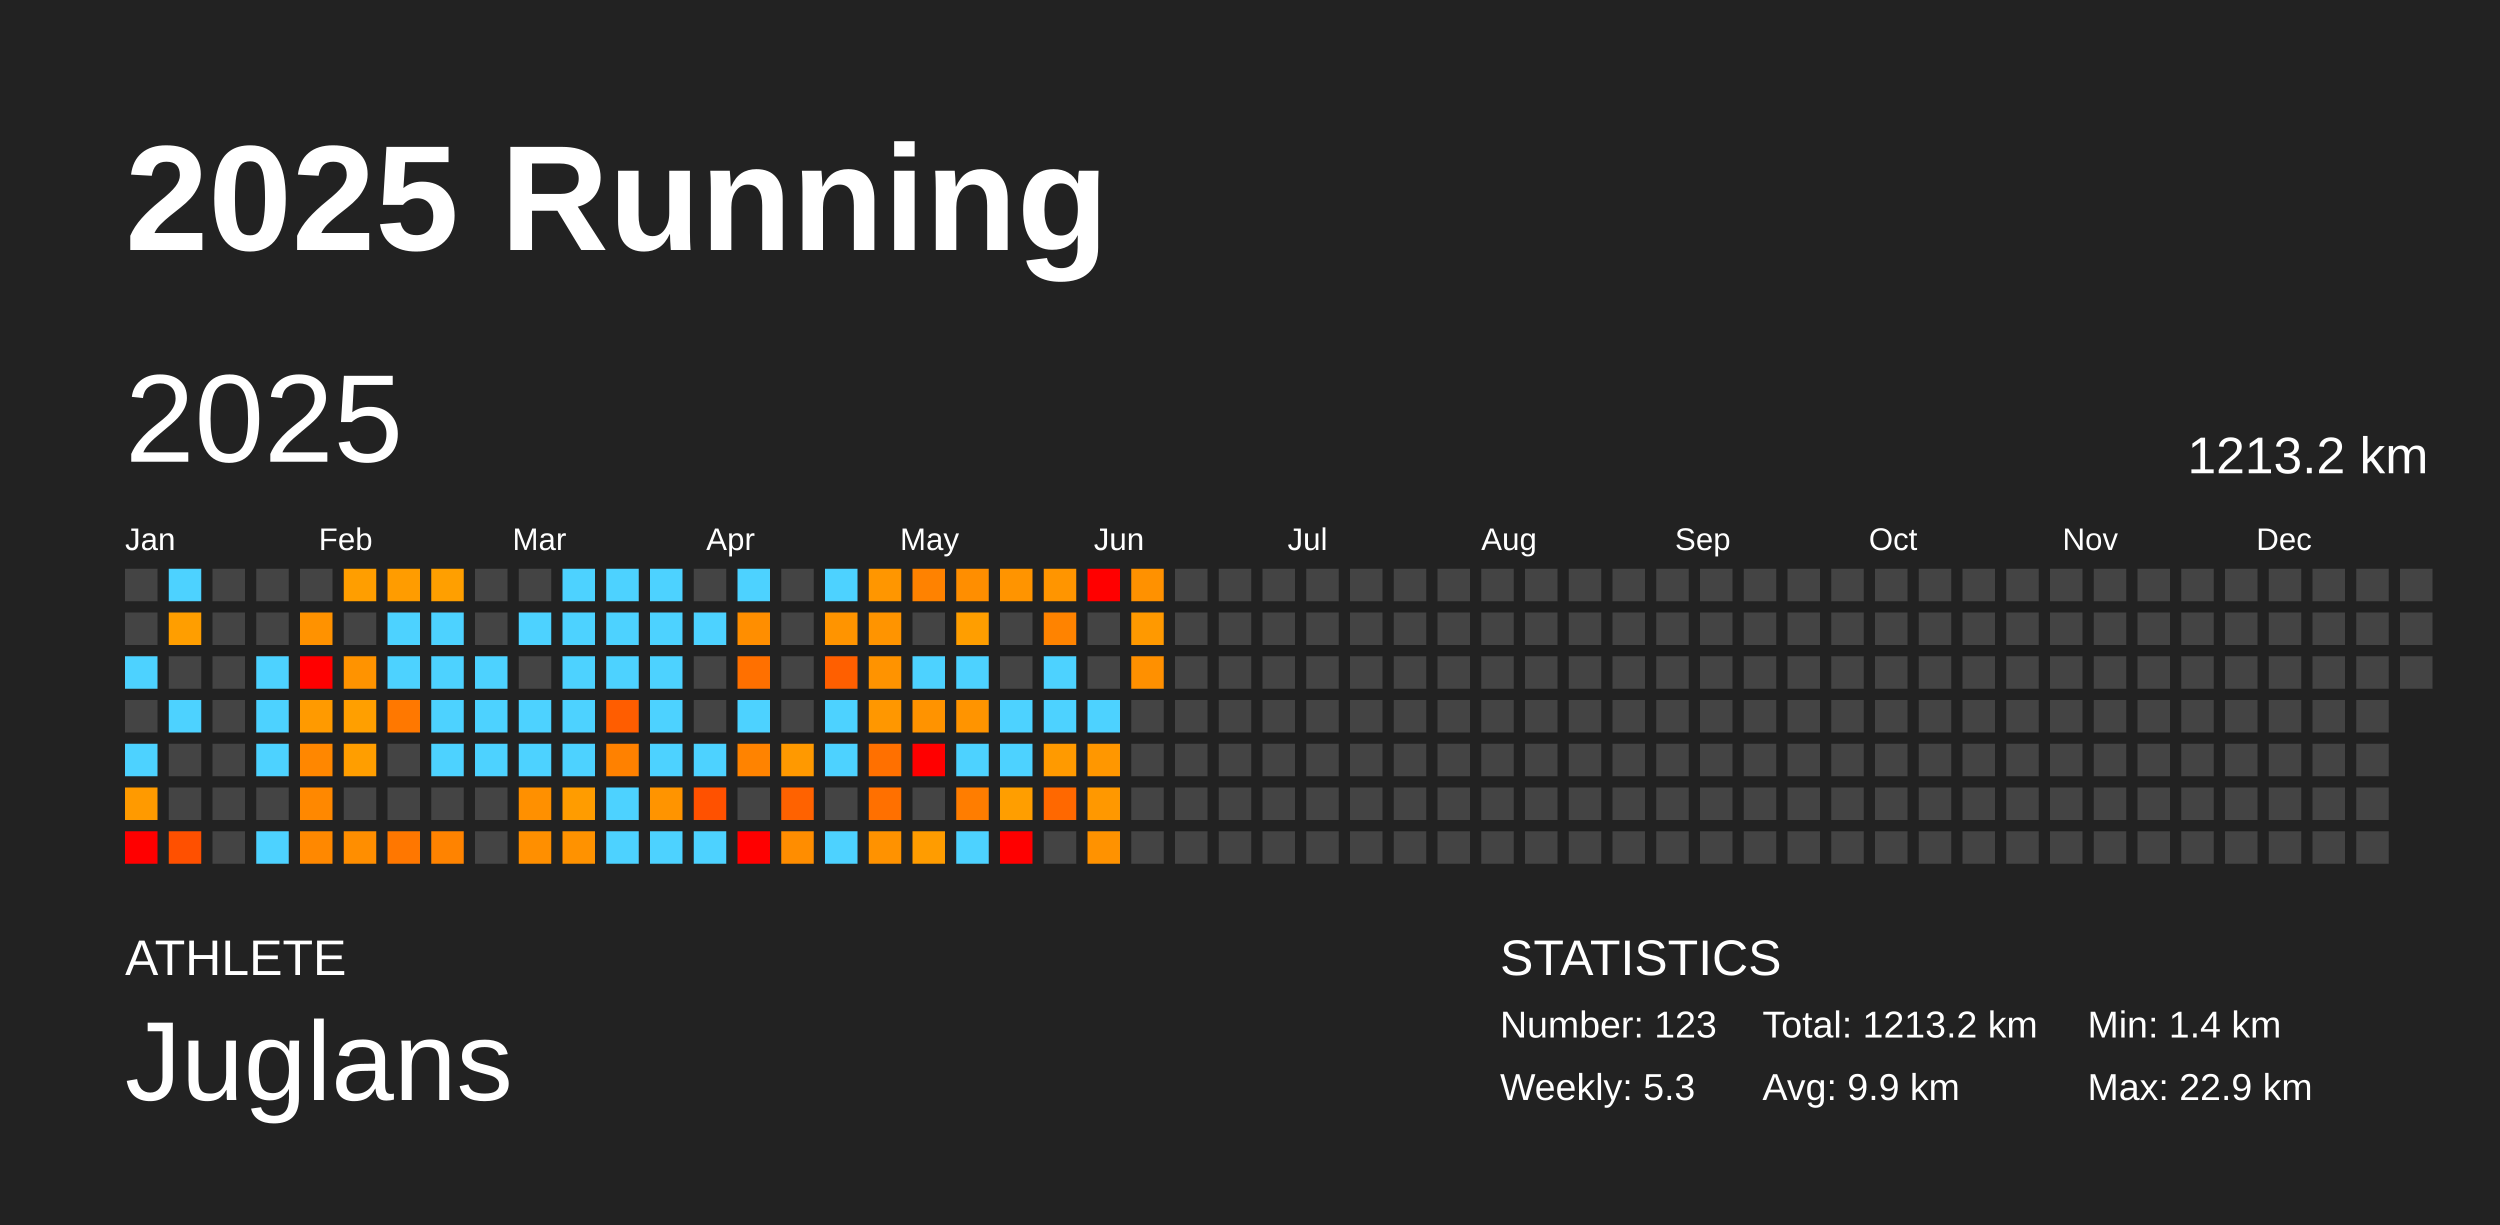
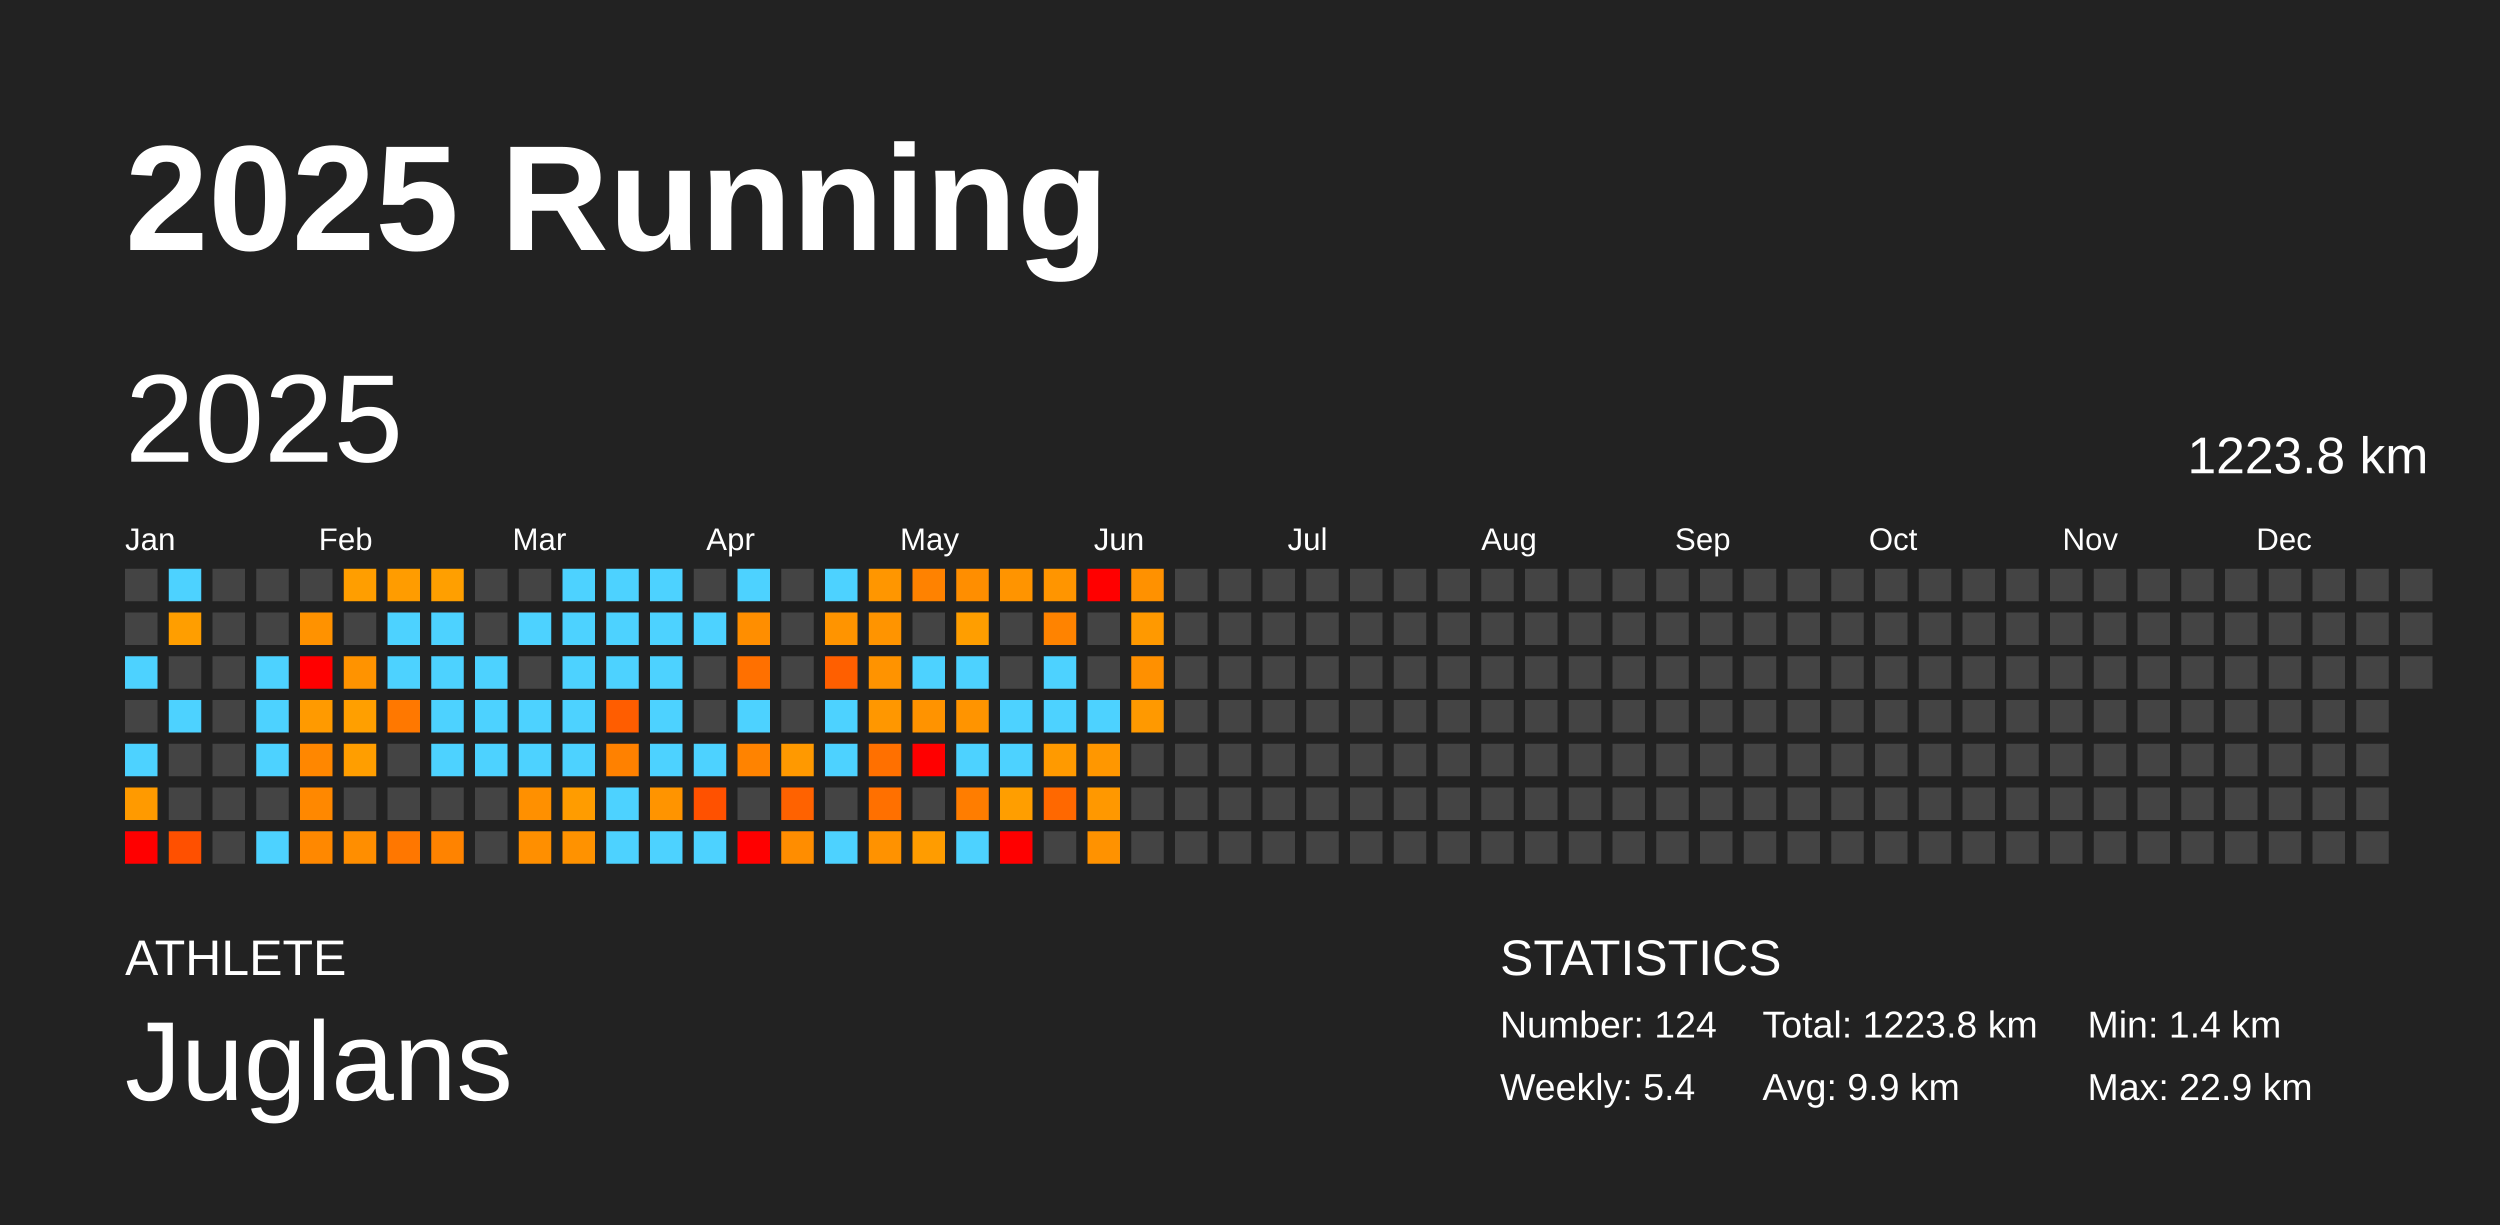
<svg xmlns="http://www.w3.org/2000/svg" baseProfile="full" height="98mm" version="1.1" viewBox="0,0,200,98" width="200mm">
  <defs />
  <rect fill="#222222" height="98" width="200" x="0" y="0" />
  <text fill="#FFFFFF" style="font-size:12px; font-family:Arial; font-weight:bold;" x="10" y="20">2025 Running</text>
  <text fill="#FFFFFF" style="font-size:4px; font-family:Arial" x="10" y="78">ATHLETE</text>
  <text fill="#FFFFFF" style="font-size:9px; font-family:Arial" x="10" y="88">Juglans</text>
  <text fill="#FFFFFF" style="font-size:4px; font-family:Arial" x="120" y="78">STATISTICS</text>
-   <text fill="#FFFFFF" style="font-size:3px; font-family:Arial" x="120" y="83">Number: 123</text>
-   <text fill="#FFFFFF" style="font-size:3px; font-family:Arial" x="120" y="88">Weekly: 5.3</text>
-   <text fill="#FFFFFF" style="font-size:3px; font-family:Arial" x="141" y="83">Total: 1213.2 km</text>
+   <text fill="#FFFFFF" style="font-size:3px; font-family:Arial" x="120" y="83">Number: 124</text>
+   <text fill="#FFFFFF" style="font-size:3px; font-family:Arial" x="120" y="88">Weekly: 5.4</text>
+   <text fill="#FFFFFF" style="font-size:3px; font-family:Arial" x="141" y="83">Total: 1223.8 km</text>
  <text fill="#FFFFFF" style="font-size:3px; font-family:Arial" x="141" y="88">Avg: 9.9 km</text>
  <text fill="#FFFFFF" style="font-size:3px; font-family:Arial" x="167" y="83">Min: 1.4 km</text>
  <text fill="#FFFFFF" style="font-size:3px; font-family:Arial" x="167" y="88">Max: 22.9 km</text>
  <text dominant-baseline="hanging" fill="#FFFFFF" style="font-size:10.0px; font-family:Arial;" x="10" y="30">2025</text>
-   <text dominant-baseline="hanging" fill="#FFFFFF" style="font-size:4.125px; font-family:Arial;" x="175" y="35">1213.2 km</text>
+   <text dominant-baseline="hanging" fill="#FFFFFF" style="font-size:4.125px; font-family:Arial;" x="175" y="35">1223.8 km</text>
  <text fill="#FFFFFF" style="font-size:2.5px; font-family:Arial" x="10.0" y="44">Jan</text>
  <text fill="#FFFFFF" style="font-size:2.5px; font-family:Arial" x="25.5" y="44">Feb</text>
  <text fill="#FFFFFF" style="font-size:2.5px; font-family:Arial" x="41.0" y="44">Mar</text>
  <text fill="#FFFFFF" style="font-size:2.5px; font-family:Arial" x="56.5" y="44">Apr</text>
  <text fill="#FFFFFF" style="font-size:2.5px; font-family:Arial" x="72.0" y="44">May</text>
  <text fill="#FFFFFF" style="font-size:2.5px; font-family:Arial" x="87.5" y="44">Jun</text>
  <text fill="#FFFFFF" style="font-size:2.5px; font-family:Arial" x="103.0" y="44">Jul</text>
  <text fill="#FFFFFF" style="font-size:2.5px; font-family:Arial" x="118.5" y="44">Aug</text>
  <text fill="#FFFFFF" style="font-size:2.5px; font-family:Arial" x="134.0" y="44">Sep</text>
  <text fill="#FFFFFF" style="font-size:2.5px; font-family:Arial" x="149.5" y="44">Oct</text>
  <text fill="#FFFFFF" style="font-size:2.5px; font-family:Arial" x="165.0" y="44">Nov</text>
  <text fill="#FFFFFF" style="font-size:2.5px; font-family:Arial" x="180.5" y="44">Dec</text>
  <rect fill="#444444" height="2.6" width="2.6" x="10.0" y="45.5" />
  <rect fill="#444444" height="2.6" width="2.6" x="10.0" y="49.0" />
  <rect fill="#4dd2ff" height="2.6" width="2.6" x="10.0" y="52.5" />
  <rect fill="#444444" height="2.6" width="2.6" x="10.0" y="56.0" />
  <rect fill="#4dd2ff" height="2.6" width="2.6" x="10.0" y="59.5" />
  <rect fill="#ff9a00" height="2.6" width="2.6" x="10.0" y="63.0" />
  <rect fill="red" height="2.6" width="2.6" x="10.0" y="66.5" />
  <rect fill="#4dd2ff" height="2.6" width="2.6" x="13.5" y="45.5" />
  <rect fill="#ff9e00" height="2.6" width="2.6" x="13.5" y="49.0" />
  <rect fill="#444444" height="2.6" width="2.6" x="13.5" y="52.5" />
  <rect fill="#4dd2ff" height="2.6" width="2.6" x="13.5" y="56.0" />
  <rect fill="#444444" height="2.6" width="2.6" x="13.5" y="59.5" />
  <rect fill="#444444" height="2.6" width="2.6" x="13.5" y="63.0" />
  <rect fill="#ff5000" height="2.6" width="2.6" x="13.5" y="66.5" />
  <rect fill="#444444" height="2.6" width="2.6" x="17.0" y="45.5" />
  <rect fill="#444444" height="2.6" width="2.6" x="17.0" y="49.0" />
  <rect fill="#444444" height="2.6" width="2.6" x="17.0" y="52.5" />
  <rect fill="#444444" height="2.6" width="2.6" x="17.0" y="56.0" />
  <rect fill="#444444" height="2.6" width="2.6" x="17.0" y="59.5" />
  <rect fill="#444444" height="2.6" width="2.6" x="17.0" y="63.0" />
  <rect fill="#444444" height="2.6" width="2.6" x="17.0" y="66.5" />
  <rect fill="#444444" height="2.6" width="2.6" x="20.5" y="45.5" />
  <rect fill="#444444" height="2.6" width="2.6" x="20.5" y="49.0" />
  <rect fill="#4dd2ff" height="2.6" width="2.6" x="20.5" y="52.5" />
  <rect fill="#4dd2ff" height="2.6" width="2.6" x="20.5" y="56.0" />
  <rect fill="#4dd2ff" height="2.6" width="2.6" x="20.5" y="59.5" />
  <rect fill="#444444" height="2.6" width="2.6" x="20.5" y="63.0" />
  <rect fill="#4dd2ff" height="2.6" width="2.6" x="20.5" y="66.5" />
  <rect fill="#444444" height="2.6" width="2.6" x="24.0" y="45.5" />
  <rect fill="#ff9200" height="2.6" width="2.6" x="24.0" y="49.0" />
  <rect fill="red" height="2.6" width="2.6" x="24.0" y="52.5" />
  <rect fill="#ff9a00" height="2.6" width="2.6" x="24.0" y="56.0" />
  <rect fill="#ff8700" height="2.6" width="2.6" x="24.0" y="59.5" />
  <rect fill="#ff8800" height="2.6" width="2.6" x="24.0" y="63.0" />
  <rect fill="#ff8800" height="2.6" width="2.6" x="24.0" y="66.5" />
  <rect fill="#ff9e00" height="2.6" width="2.6" x="27.5" y="45.5" />
  <rect fill="#444444" height="2.6" width="2.6" x="27.5" y="49.0" />
  <rect fill="#ff9300" height="2.6" width="2.6" x="27.5" y="52.5" />
  <rect fill="#ff9f00" height="2.6" width="2.6" x="27.5" y="56.0" />
  <rect fill="#ff9e00" height="2.6" width="2.6" x="27.5" y="59.5" />
  <rect fill="#444444" height="2.6" width="2.6" x="27.5" y="63.0" />
  <rect fill="#ff8e00" height="2.6" width="2.6" x="27.5" y="66.5" />
  <rect fill="#ff9c00" height="2.6" width="2.6" x="31.0" y="45.5" />
  <rect fill="#4dd2ff" height="2.6" width="2.6" x="31.0" y="49.0" />
  <rect fill="#4dd2ff" height="2.6" width="2.6" x="31.0" y="52.5" />
  <rect fill="#ff7800" height="2.6" width="2.6" x="31.0" y="56.0" />
  <rect fill="#444444" height="2.6" width="2.6" x="31.0" y="59.5" />
  <rect fill="#444444" height="2.6" width="2.6" x="31.0" y="63.0" />
  <rect fill="#ff7700" height="2.6" width="2.6" x="31.0" y="66.5" />
  <rect fill="#ff9f00" height="2.6" width="2.6" x="34.5" y="45.5" />
  <rect fill="#4dd2ff" height="2.6" width="2.6" x="34.5" y="49.0" />
  <rect fill="#4dd2ff" height="2.6" width="2.6" x="34.5" y="52.5" />
  <rect fill="#4dd2ff" height="2.6" width="2.6" x="34.5" y="56.0" />
  <rect fill="#4dd2ff" height="2.6" width="2.6" x="34.5" y="59.5" />
  <rect fill="#444444" height="2.6" width="2.6" x="34.5" y="63.0" />
  <rect fill="#ff8300" height="2.6" width="2.6" x="34.5" y="66.5" />
  <rect fill="#444444" height="2.6" width="2.6" x="38.0" y="45.5" />
  <rect fill="#444444" height="2.6" width="2.6" x="38.0" y="49.0" />
  <rect fill="#4dd2ff" height="2.6" width="2.6" x="38.0" y="52.5" />
  <rect fill="#4dd2ff" height="2.6" width="2.6" x="38.0" y="56.0" />
  <rect fill="#4dd2ff" height="2.6" width="2.6" x="38.0" y="59.5" />
  <rect fill="#444444" height="2.6" width="2.6" x="38.0" y="63.0" />
  <rect fill="#444444" height="2.6" width="2.6" x="38.0" y="66.5" />
  <rect fill="#444444" height="2.6" width="2.6" x="41.5" y="45.5" />
  <rect fill="#4dd2ff" height="2.6" width="2.6" x="41.5" y="49.0" />
  <rect fill="#444444" height="2.6" width="2.6" x="41.5" y="52.5" />
  <rect fill="#4dd2ff" height="2.6" width="2.6" x="41.5" y="56.0" />
  <rect fill="#4dd2ff" height="2.6" width="2.6" x="41.5" y="59.5" />
  <rect fill="#ff9000" height="2.6" width="2.6" x="41.5" y="63.0" />
  <rect fill="#ff8f00" height="2.6" width="2.6" x="41.5" y="66.5" />
  <rect fill="#4dd2ff" height="2.6" width="2.6" x="45.0" y="45.5" />
  <rect fill="#4dd2ff" height="2.6" width="2.6" x="45.0" y="49.0" />
  <rect fill="#4dd2ff" height="2.6" width="2.6" x="45.0" y="52.5" />
  <rect fill="#4dd2ff" height="2.6" width="2.6" x="45.0" y="56.0" />
  <rect fill="#4dd2ff" height="2.6" width="2.6" x="45.0" y="59.5" />
  <rect fill="#ff9c00" height="2.6" width="2.6" x="45.0" y="63.0" />
  <rect fill="#ff9200" height="2.6" width="2.6" x="45.0" y="66.5" />
  <rect fill="#4dd2ff" height="2.6" width="2.6" x="48.5" y="45.5" />
  <rect fill="#4dd2ff" height="2.6" width="2.6" x="48.5" y="49.0" />
  <rect fill="#4dd2ff" height="2.6" width="2.6" x="48.5" y="52.5" />
  <rect fill="#ff5d00" height="2.6" width="2.6" x="48.5" y="56.0" />
  <rect fill="#ff8100" height="2.6" width="2.6" x="48.5" y="59.5" />
  <rect fill="#4dd2ff" height="2.6" width="2.6" x="48.5" y="63.0" />
  <rect fill="#4dd2ff" height="2.6" width="2.6" x="48.5" y="66.5" />
  <rect fill="#4dd2ff" height="2.6" width="2.6" x="52.0" y="45.5" />
  <rect fill="#4dd2ff" height="2.6" width="2.6" x="52.0" y="49.0" />
  <rect fill="#4dd2ff" height="2.6" width="2.6" x="52.0" y="52.5" />
  <rect fill="#4dd2ff" height="2.6" width="2.6" x="52.0" y="56.0" />
  <rect fill="#4dd2ff" height="2.6" width="2.6" x="52.0" y="59.5" />
  <rect fill="#ff9400" height="2.6" width="2.6" x="52.0" y="63.0" />
  <rect fill="#4dd2ff" height="2.6" width="2.6" x="52.0" y="66.5" />
  <rect fill="#444444" height="2.6" width="2.6" x="55.5" y="45.5" />
  <rect fill="#4dd2ff" height="2.6" width="2.6" x="55.5" y="49.0" />
  <rect fill="#444444" height="2.6" width="2.6" x="55.5" y="52.5" />
  <rect fill="#444444" height="2.6" width="2.6" x="55.5" y="56.0" />
  <rect fill="#4dd2ff" height="2.6" width="2.6" x="55.5" y="59.5" />
  <rect fill="#ff5100" height="2.6" width="2.6" x="55.5" y="63.0" />
  <rect fill="#4dd2ff" height="2.6" width="2.6" x="55.5" y="66.5" />
  <rect fill="#4dd2ff" height="2.6" width="2.6" x="59.0" y="45.5" />
  <rect fill="#ff8e00" height="2.6" width="2.6" x="59.0" y="49.0" />
  <rect fill="#ff7000" height="2.6" width="2.6" x="59.0" y="52.5" />
  <rect fill="#4dd2ff" height="2.6" width="2.6" x="59.0" y="56.0" />
  <rect fill="#ff8300" height="2.6" width="2.6" x="59.0" y="59.5" />
  <rect fill="#444444" height="2.6" width="2.6" x="59.0" y="63.0" />
  <rect fill="red" height="2.6" width="2.6" x="59.0" y="66.5" />
  <rect fill="#444444" height="2.6" width="2.6" x="62.5" y="45.5" />
  <rect fill="#444444" height="2.6" width="2.6" x="62.5" y="49.0" />
  <rect fill="#444444" height="2.6" width="2.6" x="62.5" y="52.5" />
  <rect fill="#444444" height="2.6" width="2.6" x="62.5" y="56.0" />
  <rect fill="#ff9900" height="2.6" width="2.6" x="62.5" y="59.5" />
  <rect fill="#ff6200" height="2.6" width="2.6" x="62.5" y="63.0" />
  <rect fill="#ff8d00" height="2.6" width="2.6" x="62.5" y="66.5" />
  <rect fill="#4dd2ff" height="2.6" width="2.6" x="66.0" y="45.5" />
  <rect fill="#ff9400" height="2.6" width="2.6" x="66.0" y="49.0" />
  <rect fill="#ff5f00" height="2.6" width="2.6" x="66.0" y="52.5" />
  <rect fill="#4dd2ff" height="2.6" width="2.6" x="66.0" y="56.0" />
  <rect fill="#4dd2ff" height="2.6" width="2.6" x="66.0" y="59.5" />
  <rect fill="#444444" height="2.6" width="2.6" x="66.0" y="63.0" />
  <rect fill="#4dd2ff" height="2.6" width="2.6" x="66.0" y="66.5" />
  <rect fill="#ff9600" height="2.6" width="2.6" x="69.5" y="45.5" />
  <rect fill="#ff9400" height="2.6" width="2.6" x="69.5" y="49.0" />
  <rect fill="#ff9300" height="2.6" width="2.6" x="69.5" y="52.5" />
  <rect fill="#ff9700" height="2.6" width="2.6" x="69.5" y="56.0" />
  <rect fill="#ff7000" height="2.6" width="2.6" x="69.5" y="59.5" />
  <rect fill="#ff7000" height="2.6" width="2.6" x="69.5" y="63.0" />
  <rect fill="#ff9200" height="2.6" width="2.6" x="69.5" y="66.5" />
  <rect fill="#ff8200" height="2.6" width="2.6" x="73.0" y="45.5" />
  <rect fill="#444444" height="2.6" width="2.6" x="73.0" y="49.0" />
  <rect fill="#4dd2ff" height="2.6" width="2.6" x="73.0" y="52.5" />
  <rect fill="#ff9300" height="2.6" width="2.6" x="73.0" y="56.0" />
  <rect fill="red" height="2.6" width="2.6" x="73.0" y="59.5" />
  <rect fill="#444444" height="2.6" width="2.6" x="73.0" y="63.0" />
  <rect fill="#ff9c00" height="2.6" width="2.6" x="73.0" y="66.5" />
  <rect fill="#ff8e00" height="2.6" width="2.6" x="76.5" y="45.5" />
  <rect fill="#ff9e00" height="2.6" width="2.6" x="76.5" y="49.0" />
  <rect fill="#4dd2ff" height="2.6" width="2.6" x="76.5" y="52.5" />
  <rect fill="#ff9400" height="2.6" width="2.6" x="76.5" y="56.0" />
  <rect fill="#4dd2ff" height="2.6" width="2.6" x="76.5" y="59.5" />
  <rect fill="#ff7d00" height="2.6" width="2.6" x="76.5" y="63.0" />
  <rect fill="#4dd2ff" height="2.6" width="2.6" x="76.5" y="66.5" />
  <rect fill="#ff9400" height="2.6" width="2.6" x="80.0" y="45.5" />
  <rect fill="#444444" height="2.6" width="2.6" x="80.0" y="49.0" />
  <rect fill="#444444" height="2.6" width="2.6" x="80.0" y="52.5" />
  <rect fill="#4dd2ff" height="2.6" width="2.6" x="80.0" y="56.0" />
  <rect fill="#4dd2ff" height="2.6" width="2.6" x="80.0" y="59.5" />
  <rect fill="#ff9e00" height="2.6" width="2.6" x="80.0" y="63.0" />
  <rect fill="red" height="2.6" width="2.6" x="80.0" y="66.5" />
  <rect fill="#ff9500" height="2.6" width="2.6" x="83.5" y="45.5" />
  <rect fill="#ff8300" height="2.6" width="2.6" x="83.5" y="49.0" />
  <rect fill="#4dd2ff" height="2.6" width="2.6" x="83.5" y="52.5" />
  <rect fill="#4dd2ff" height="2.6" width="2.6" x="83.5" y="56.0" />
  <rect fill="#ff9a00" height="2.6" width="2.6" x="83.5" y="59.5" />
  <rect fill="#ff6800" height="2.6" width="2.6" x="83.5" y="63.0" />
  <rect fill="#444444" height="2.6" width="2.6" x="83.5" y="66.5" />
  <rect fill="red" height="2.6" width="2.6" x="87.0" y="45.5" />
  <rect fill="#444444" height="2.6" width="2.6" x="87.0" y="49.0" />
  <rect fill="#444444" height="2.6" width="2.6" x="87.0" y="52.5" />
  <rect fill="#4dd2ff" height="2.6" width="2.6" x="87.0" y="56.0" />
  <rect fill="#ff9700" height="2.6" width="2.6" x="87.0" y="59.5" />
  <rect fill="#ff9800" height="2.6" width="2.6" x="87.0" y="63.0" />
  <rect fill="#ff9200" height="2.6" width="2.6" x="87.0" y="66.5" />
  <rect fill="#ff9100" height="2.6" width="2.6" x="90.5" y="45.5" />
  <rect fill="#ff9900" height="2.6" width="2.6" x="90.5" y="49.0" />
  <rect fill="#ff9000" height="2.6" width="2.6" x="90.5" y="52.5" />
-   <rect fill="#444444" height="2.6" width="2.6" x="90.5" y="56.0" />
+   <rect fill="#ff9900" height="2.6" width="2.6" x="90.5" y="56.0" />
  <rect fill="#444444" height="2.6" width="2.6" x="90.5" y="59.5" />
  <rect fill="#444444" height="2.6" width="2.6" x="90.5" y="63.0" />
  <rect fill="#444444" height="2.6" width="2.6" x="90.5" y="66.5" />
  <rect fill="#444444" height="2.6" width="2.6" x="94.0" y="45.5" />
  <rect fill="#444444" height="2.6" width="2.6" x="94.0" y="49.0" />
  <rect fill="#444444" height="2.6" width="2.6" x="94.0" y="52.5" />
  <rect fill="#444444" height="2.6" width="2.6" x="94.0" y="56.0" />
  <rect fill="#444444" height="2.6" width="2.6" x="94.0" y="59.5" />
  <rect fill="#444444" height="2.6" width="2.6" x="94.0" y="63.0" />
  <rect fill="#444444" height="2.6" width="2.6" x="94.0" y="66.5" />
  <rect fill="#444444" height="2.6" width="2.6" x="97.5" y="45.5" />
  <rect fill="#444444" height="2.6" width="2.6" x="97.5" y="49.0" />
  <rect fill="#444444" height="2.6" width="2.6" x="97.5" y="52.5" />
  <rect fill="#444444" height="2.6" width="2.6" x="97.5" y="56.0" />
  <rect fill="#444444" height="2.6" width="2.6" x="97.5" y="59.5" />
  <rect fill="#444444" height="2.6" width="2.6" x="97.5" y="63.0" />
  <rect fill="#444444" height="2.6" width="2.6" x="97.5" y="66.5" />
  <rect fill="#444444" height="2.6" width="2.6" x="101.0" y="45.5" />
  <rect fill="#444444" height="2.6" width="2.6" x="101.0" y="49.0" />
  <rect fill="#444444" height="2.6" width="2.6" x="101.0" y="52.5" />
  <rect fill="#444444" height="2.6" width="2.6" x="101.0" y="56.0" />
  <rect fill="#444444" height="2.6" width="2.6" x="101.0" y="59.5" />
  <rect fill="#444444" height="2.6" width="2.6" x="101.0" y="63.0" />
  <rect fill="#444444" height="2.6" width="2.6" x="101.0" y="66.5" />
  <rect fill="#444444" height="2.6" width="2.6" x="104.5" y="45.5" />
  <rect fill="#444444" height="2.6" width="2.6" x="104.5" y="49.0" />
  <rect fill="#444444" height="2.6" width="2.6" x="104.5" y="52.5" />
  <rect fill="#444444" height="2.6" width="2.6" x="104.5" y="56.0" />
  <rect fill="#444444" height="2.6" width="2.6" x="104.5" y="59.5" />
  <rect fill="#444444" height="2.6" width="2.6" x="104.5" y="63.0" />
  <rect fill="#444444" height="2.6" width="2.6" x="104.5" y="66.5" />
  <rect fill="#444444" height="2.6" width="2.6" x="108.0" y="45.5" />
  <rect fill="#444444" height="2.6" width="2.6" x="108.0" y="49.0" />
  <rect fill="#444444" height="2.6" width="2.6" x="108.0" y="52.5" />
  <rect fill="#444444" height="2.6" width="2.6" x="108.0" y="56.0" />
  <rect fill="#444444" height="2.6" width="2.6" x="108.0" y="59.5" />
  <rect fill="#444444" height="2.6" width="2.6" x="108.0" y="63.0" />
  <rect fill="#444444" height="2.6" width="2.6" x="108.0" y="66.5" />
  <rect fill="#444444" height="2.6" width="2.6" x="111.5" y="45.5" />
  <rect fill="#444444" height="2.6" width="2.6" x="111.5" y="49.0" />
  <rect fill="#444444" height="2.6" width="2.6" x="111.5" y="52.5" />
  <rect fill="#444444" height="2.6" width="2.6" x="111.5" y="56.0" />
  <rect fill="#444444" height="2.6" width="2.6" x="111.5" y="59.5" />
  <rect fill="#444444" height="2.6" width="2.6" x="111.5" y="63.0" />
  <rect fill="#444444" height="2.6" width="2.6" x="111.5" y="66.5" />
  <rect fill="#444444" height="2.6" width="2.6" x="115.0" y="45.5" />
  <rect fill="#444444" height="2.6" width="2.6" x="115.0" y="49.0" />
  <rect fill="#444444" height="2.6" width="2.6" x="115.0" y="52.5" />
  <rect fill="#444444" height="2.6" width="2.6" x="115.0" y="56.0" />
  <rect fill="#444444" height="2.6" width="2.6" x="115.0" y="59.5" />
  <rect fill="#444444" height="2.6" width="2.6" x="115.0" y="63.0" />
  <rect fill="#444444" height="2.6" width="2.6" x="115.0" y="66.5" />
  <rect fill="#444444" height="2.6" width="2.6" x="118.5" y="45.5" />
  <rect fill="#444444" height="2.6" width="2.6" x="118.5" y="49.0" />
  <rect fill="#444444" height="2.6" width="2.6" x="118.5" y="52.5" />
  <rect fill="#444444" height="2.6" width="2.6" x="118.5" y="56.0" />
  <rect fill="#444444" height="2.6" width="2.6" x="118.5" y="59.5" />
  <rect fill="#444444" height="2.6" width="2.6" x="118.5" y="63.0" />
  <rect fill="#444444" height="2.6" width="2.6" x="118.5" y="66.5" />
  <rect fill="#444444" height="2.6" width="2.6" x="122.0" y="45.5" />
  <rect fill="#444444" height="2.6" width="2.6" x="122.0" y="49.0" />
  <rect fill="#444444" height="2.6" width="2.6" x="122.0" y="52.5" />
  <rect fill="#444444" height="2.6" width="2.6" x="122.0" y="56.0" />
  <rect fill="#444444" height="2.6" width="2.6" x="122.0" y="59.5" />
  <rect fill="#444444" height="2.6" width="2.6" x="122.0" y="63.0" />
  <rect fill="#444444" height="2.6" width="2.6" x="122.0" y="66.5" />
  <rect fill="#444444" height="2.6" width="2.6" x="125.5" y="45.5" />
  <rect fill="#444444" height="2.6" width="2.6" x="125.5" y="49.0" />
  <rect fill="#444444" height="2.6" width="2.6" x="125.5" y="52.5" />
  <rect fill="#444444" height="2.6" width="2.6" x="125.5" y="56.0" />
  <rect fill="#444444" height="2.6" width="2.6" x="125.5" y="59.5" />
  <rect fill="#444444" height="2.6" width="2.6" x="125.5" y="63.0" />
  <rect fill="#444444" height="2.6" width="2.6" x="125.5" y="66.5" />
  <rect fill="#444444" height="2.6" width="2.6" x="129.0" y="45.5" />
  <rect fill="#444444" height="2.6" width="2.6" x="129.0" y="49.0" />
  <rect fill="#444444" height="2.6" width="2.6" x="129.0" y="52.5" />
  <rect fill="#444444" height="2.6" width="2.6" x="129.0" y="56.0" />
  <rect fill="#444444" height="2.6" width="2.6" x="129.0" y="59.5" />
  <rect fill="#444444" height="2.6" width="2.6" x="129.0" y="63.0" />
  <rect fill="#444444" height="2.6" width="2.6" x="129.0" y="66.5" />
  <rect fill="#444444" height="2.6" width="2.6" x="132.5" y="45.5" />
  <rect fill="#444444" height="2.6" width="2.6" x="132.5" y="49.0" />
  <rect fill="#444444" height="2.6" width="2.6" x="132.5" y="52.5" />
  <rect fill="#444444" height="2.6" width="2.6" x="132.5" y="56.0" />
  <rect fill="#444444" height="2.6" width="2.6" x="132.5" y="59.5" />
  <rect fill="#444444" height="2.6" width="2.6" x="132.5" y="63.0" />
  <rect fill="#444444" height="2.6" width="2.6" x="132.5" y="66.5" />
  <rect fill="#444444" height="2.6" width="2.6" x="136.0" y="45.5" />
  <rect fill="#444444" height="2.6" width="2.6" x="136.0" y="49.0" />
  <rect fill="#444444" height="2.6" width="2.6" x="136.0" y="52.5" />
  <rect fill="#444444" height="2.6" width="2.6" x="136.0" y="56.0" />
  <rect fill="#444444" height="2.6" width="2.6" x="136.0" y="59.5" />
  <rect fill="#444444" height="2.6" width="2.6" x="136.0" y="63.0" />
  <rect fill="#444444" height="2.6" width="2.6" x="136.0" y="66.5" />
  <rect fill="#444444" height="2.6" width="2.6" x="139.5" y="45.5" />
  <rect fill="#444444" height="2.6" width="2.6" x="139.5" y="49.0" />
  <rect fill="#444444" height="2.6" width="2.6" x="139.5" y="52.5" />
  <rect fill="#444444" height="2.6" width="2.6" x="139.5" y="56.0" />
  <rect fill="#444444" height="2.6" width="2.6" x="139.5" y="59.5" />
  <rect fill="#444444" height="2.6" width="2.6" x="139.5" y="63.0" />
  <rect fill="#444444" height="2.6" width="2.6" x="139.5" y="66.5" />
  <rect fill="#444444" height="2.6" width="2.6" x="143.0" y="45.5" />
  <rect fill="#444444" height="2.6" width="2.6" x="143.0" y="49.0" />
  <rect fill="#444444" height="2.6" width="2.6" x="143.0" y="52.5" />
  <rect fill="#444444" height="2.6" width="2.6" x="143.0" y="56.0" />
  <rect fill="#444444" height="2.6" width="2.6" x="143.0" y="59.5" />
  <rect fill="#444444" height="2.6" width="2.6" x="143.0" y="63.0" />
  <rect fill="#444444" height="2.6" width="2.6" x="143.0" y="66.5" />
  <rect fill="#444444" height="2.6" width="2.6" x="146.5" y="45.5" />
  <rect fill="#444444" height="2.6" width="2.6" x="146.5" y="49.0" />
  <rect fill="#444444" height="2.6" width="2.6" x="146.5" y="52.5" />
  <rect fill="#444444" height="2.6" width="2.6" x="146.5" y="56.0" />
  <rect fill="#444444" height="2.6" width="2.6" x="146.5" y="59.5" />
  <rect fill="#444444" height="2.6" width="2.6" x="146.5" y="63.0" />
  <rect fill="#444444" height="2.6" width="2.6" x="146.5" y="66.5" />
  <rect fill="#444444" height="2.6" width="2.6" x="150.0" y="45.5" />
  <rect fill="#444444" height="2.6" width="2.6" x="150.0" y="49.0" />
  <rect fill="#444444" height="2.6" width="2.6" x="150.0" y="52.5" />
  <rect fill="#444444" height="2.6" width="2.6" x="150.0" y="56.0" />
  <rect fill="#444444" height="2.6" width="2.6" x="150.0" y="59.5" />
  <rect fill="#444444" height="2.6" width="2.6" x="150.0" y="63.0" />
  <rect fill="#444444" height="2.6" width="2.6" x="150.0" y="66.5" />
  <rect fill="#444444" height="2.6" width="2.6" x="153.5" y="45.5" />
  <rect fill="#444444" height="2.6" width="2.6" x="153.5" y="49.0" />
  <rect fill="#444444" height="2.6" width="2.6" x="153.5" y="52.5" />
  <rect fill="#444444" height="2.6" width="2.6" x="153.5" y="56.0" />
  <rect fill="#444444" height="2.6" width="2.6" x="153.5" y="59.5" />
  <rect fill="#444444" height="2.6" width="2.6" x="153.5" y="63.0" />
  <rect fill="#444444" height="2.6" width="2.6" x="153.5" y="66.5" />
  <rect fill="#444444" height="2.6" width="2.6" x="157.0" y="45.5" />
  <rect fill="#444444" height="2.6" width="2.6" x="157.0" y="49.0" />
  <rect fill="#444444" height="2.6" width="2.6" x="157.0" y="52.5" />
  <rect fill="#444444" height="2.6" width="2.6" x="157.0" y="56.0" />
  <rect fill="#444444" height="2.6" width="2.6" x="157.0" y="59.5" />
  <rect fill="#444444" height="2.6" width="2.6" x="157.0" y="63.0" />
  <rect fill="#444444" height="2.6" width="2.6" x="157.0" y="66.5" />
  <rect fill="#444444" height="2.6" width="2.6" x="160.5" y="45.5" />
  <rect fill="#444444" height="2.6" width="2.6" x="160.5" y="49.0" />
  <rect fill="#444444" height="2.6" width="2.6" x="160.5" y="52.5" />
  <rect fill="#444444" height="2.6" width="2.6" x="160.5" y="56.0" />
  <rect fill="#444444" height="2.6" width="2.6" x="160.5" y="59.5" />
  <rect fill="#444444" height="2.6" width="2.6" x="160.5" y="63.0" />
  <rect fill="#444444" height="2.6" width="2.6" x="160.5" y="66.5" />
  <rect fill="#444444" height="2.6" width="2.6" x="164.0" y="45.5" />
  <rect fill="#444444" height="2.6" width="2.6" x="164.0" y="49.0" />
  <rect fill="#444444" height="2.6" width="2.6" x="164.0" y="52.5" />
  <rect fill="#444444" height="2.6" width="2.6" x="164.0" y="56.0" />
  <rect fill="#444444" height="2.6" width="2.6" x="164.0" y="59.5" />
  <rect fill="#444444" height="2.6" width="2.6" x="164.0" y="63.0" />
  <rect fill="#444444" height="2.6" width="2.6" x="164.0" y="66.5" />
  <rect fill="#444444" height="2.6" width="2.6" x="167.5" y="45.5" />
  <rect fill="#444444" height="2.6" width="2.6" x="167.5" y="49.0" />
  <rect fill="#444444" height="2.6" width="2.6" x="167.5" y="52.5" />
  <rect fill="#444444" height="2.6" width="2.6" x="167.5" y="56.0" />
  <rect fill="#444444" height="2.6" width="2.6" x="167.5" y="59.5" />
  <rect fill="#444444" height="2.6" width="2.6" x="167.5" y="63.0" />
  <rect fill="#444444" height="2.6" width="2.6" x="167.5" y="66.5" />
  <rect fill="#444444" height="2.6" width="2.6" x="171.0" y="45.5" />
  <rect fill="#444444" height="2.6" width="2.6" x="171.0" y="49.0" />
  <rect fill="#444444" height="2.6" width="2.6" x="171.0" y="52.5" />
  <rect fill="#444444" height="2.6" width="2.6" x="171.0" y="56.0" />
  <rect fill="#444444" height="2.6" width="2.6" x="171.0" y="59.5" />
  <rect fill="#444444" height="2.6" width="2.6" x="171.0" y="63.0" />
  <rect fill="#444444" height="2.6" width="2.6" x="171.0" y="66.5" />
  <rect fill="#444444" height="2.6" width="2.6" x="174.5" y="45.5" />
  <rect fill="#444444" height="2.6" width="2.6" x="174.5" y="49.0" />
  <rect fill="#444444" height="2.6" width="2.6" x="174.5" y="52.5" />
  <rect fill="#444444" height="2.6" width="2.6" x="174.5" y="56.0" />
  <rect fill="#444444" height="2.6" width="2.6" x="174.5" y="59.5" />
  <rect fill="#444444" height="2.6" width="2.6" x="174.5" y="63.0" />
  <rect fill="#444444" height="2.6" width="2.6" x="174.5" y="66.5" />
  <rect fill="#444444" height="2.6" width="2.6" x="178.0" y="45.5" />
  <rect fill="#444444" height="2.6" width="2.6" x="178.0" y="49.0" />
  <rect fill="#444444" height="2.6" width="2.6" x="178.0" y="52.5" />
  <rect fill="#444444" height="2.6" width="2.6" x="178.0" y="56.0" />
  <rect fill="#444444" height="2.6" width="2.6" x="178.0" y="59.5" />
  <rect fill="#444444" height="2.6" width="2.6" x="178.0" y="63.0" />
  <rect fill="#444444" height="2.6" width="2.6" x="178.0" y="66.5" />
  <rect fill="#444444" height="2.6" width="2.6" x="181.5" y="45.5" />
  <rect fill="#444444" height="2.6" width="2.6" x="181.5" y="49.0" />
  <rect fill="#444444" height="2.6" width="2.6" x="181.5" y="52.5" />
  <rect fill="#444444" height="2.6" width="2.6" x="181.5" y="56.0" />
  <rect fill="#444444" height="2.6" width="2.6" x="181.5" y="59.5" />
  <rect fill="#444444" height="2.6" width="2.6" x="181.5" y="63.0" />
  <rect fill="#444444" height="2.6" width="2.6" x="181.5" y="66.5" />
  <rect fill="#444444" height="2.6" width="2.6" x="185.0" y="45.5" />
  <rect fill="#444444" height="2.6" width="2.6" x="185.0" y="49.0" />
  <rect fill="#444444" height="2.6" width="2.6" x="185.0" y="52.5" />
  <rect fill="#444444" height="2.6" width="2.6" x="185.0" y="56.0" />
  <rect fill="#444444" height="2.6" width="2.6" x="185.0" y="59.5" />
  <rect fill="#444444" height="2.6" width="2.6" x="185.0" y="63.0" />
  <rect fill="#444444" height="2.6" width="2.6" x="185.0" y="66.5" />
  <rect fill="#444444" height="2.6" width="2.6" x="188.5" y="45.5" />
  <rect fill="#444444" height="2.6" width="2.6" x="188.5" y="49.0" />
  <rect fill="#444444" height="2.6" width="2.6" x="188.5" y="52.5" />
  <rect fill="#444444" height="2.6" width="2.6" x="188.5" y="56.0" />
  <rect fill="#444444" height="2.6" width="2.6" x="188.5" y="59.5" />
  <rect fill="#444444" height="2.6" width="2.6" x="188.5" y="63.0" />
  <rect fill="#444444" height="2.6" width="2.6" x="188.5" y="66.5" />
  <rect fill="#444444" height="2.6" width="2.6" x="192.0" y="45.5" />
  <rect fill="#444444" height="2.6" width="2.6" x="192.0" y="49.0" />
  <rect fill="#444444" height="2.6" width="2.6" x="192.0" y="52.5" />
</svg>
